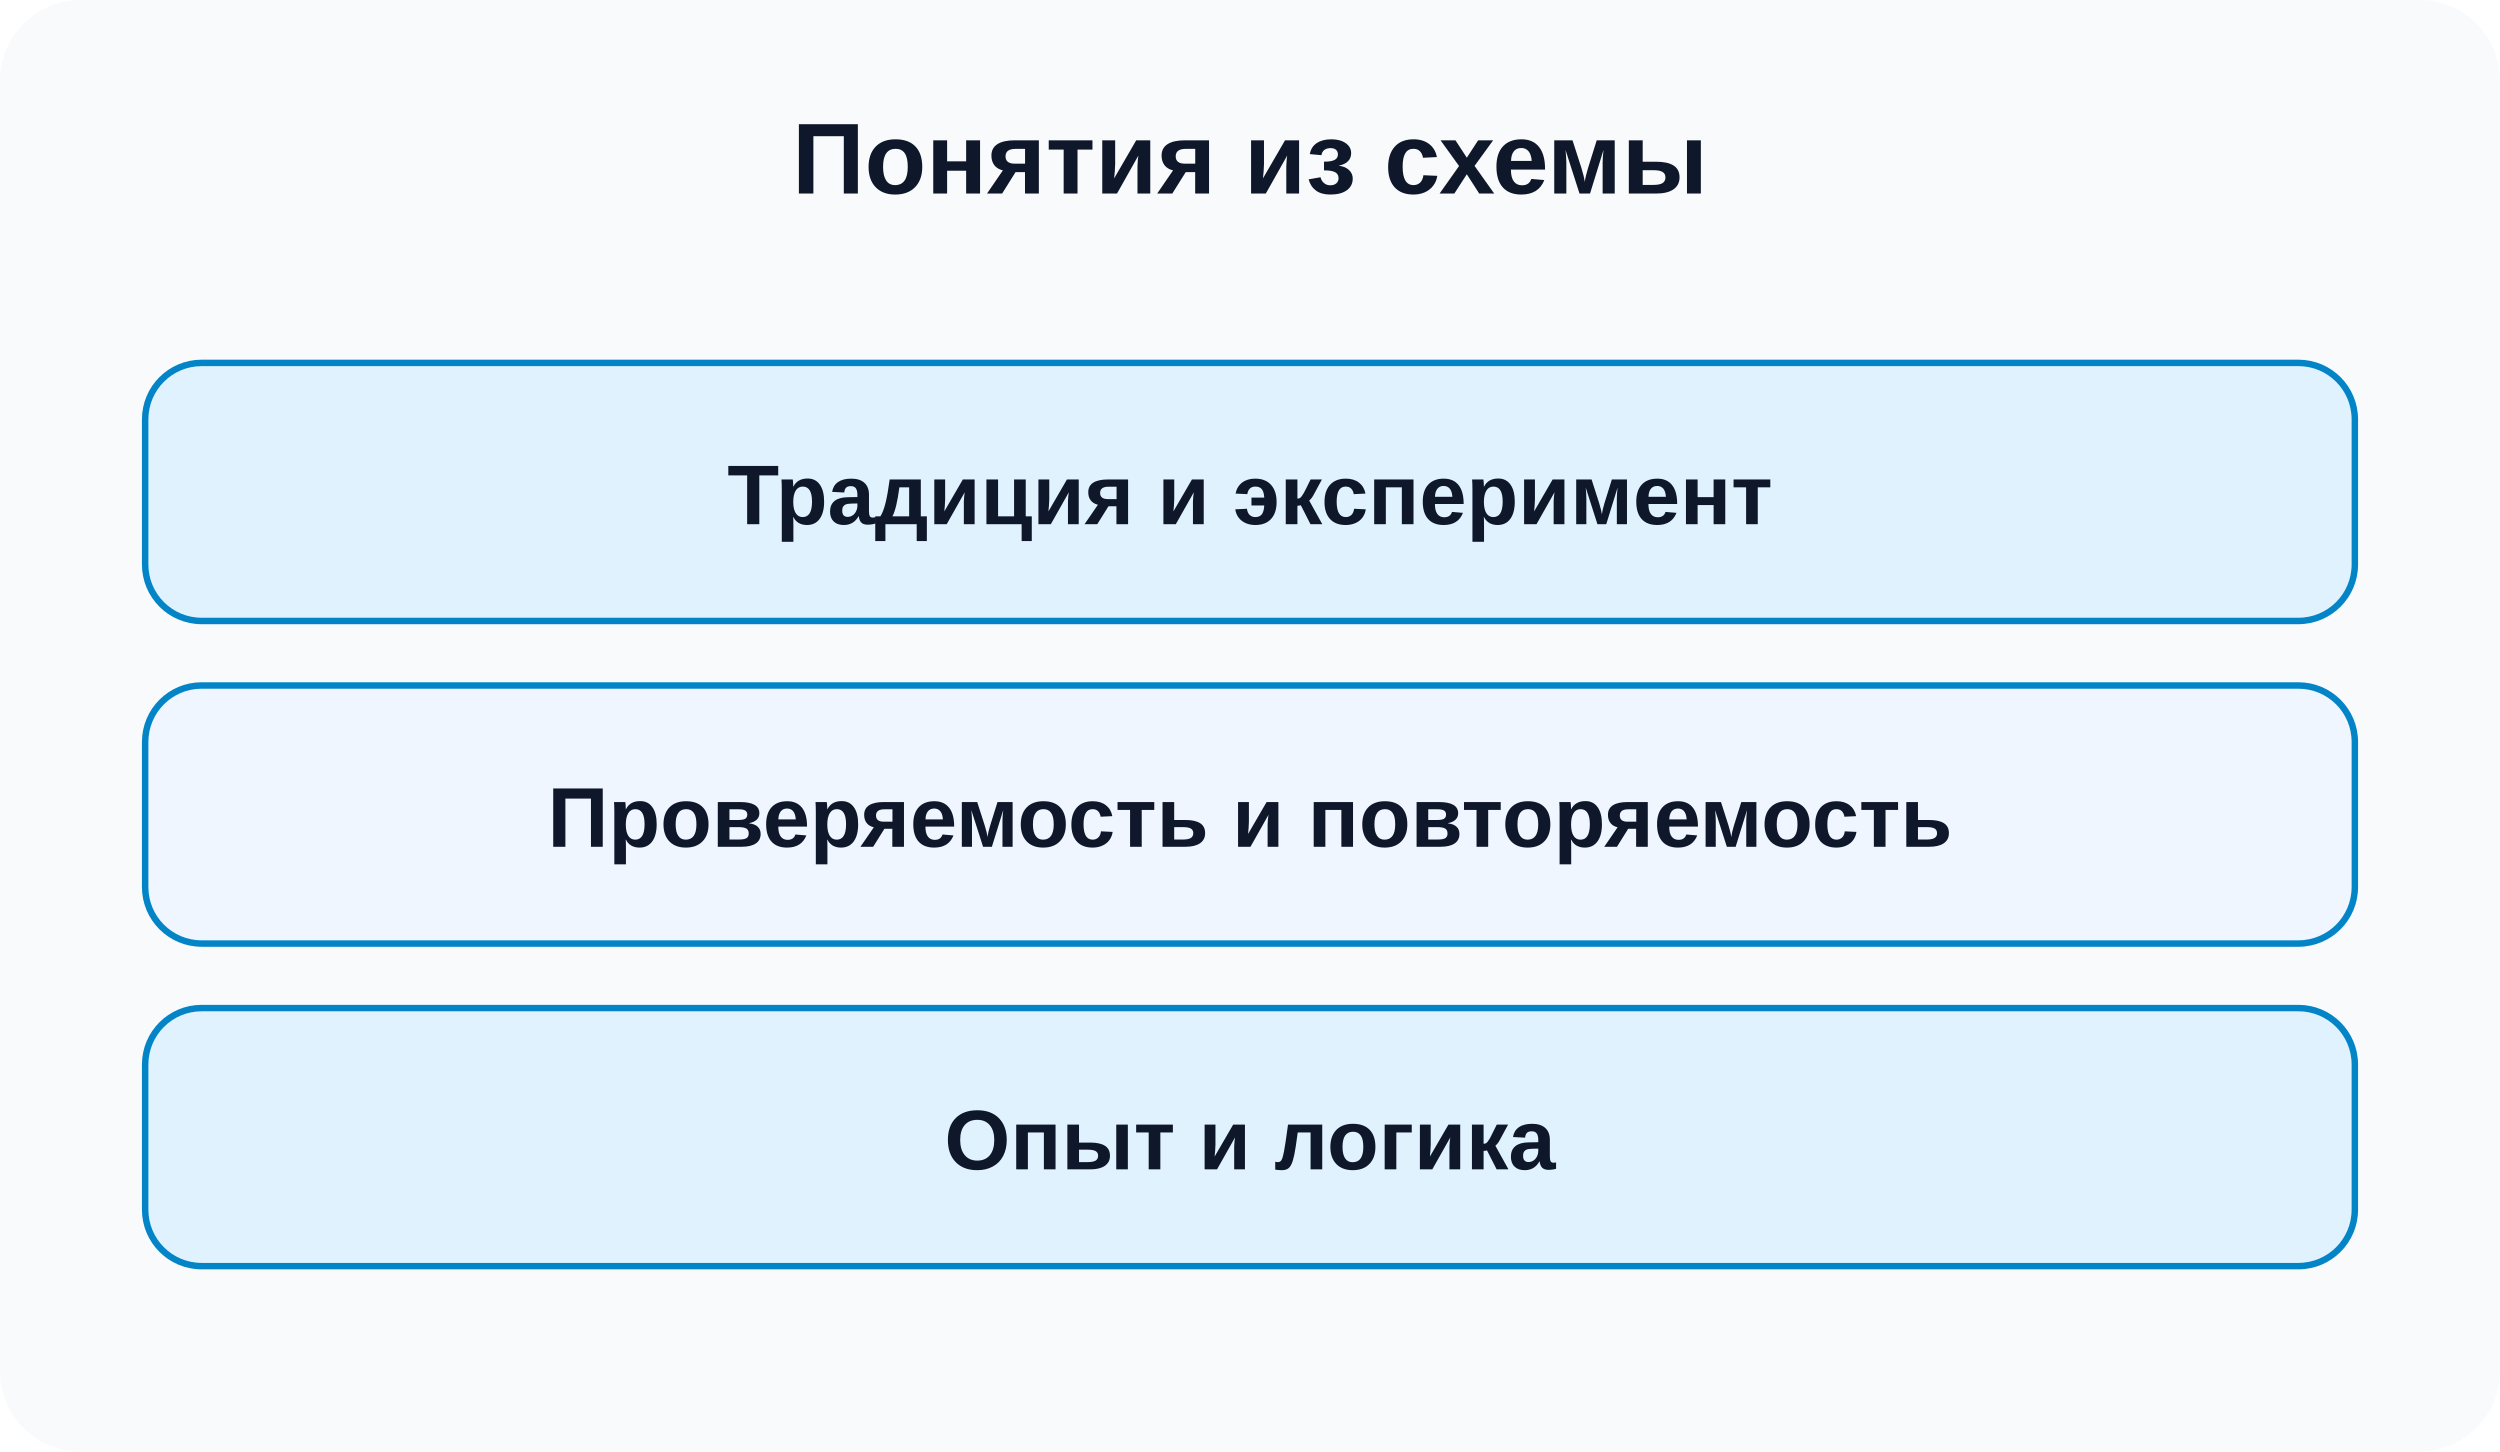
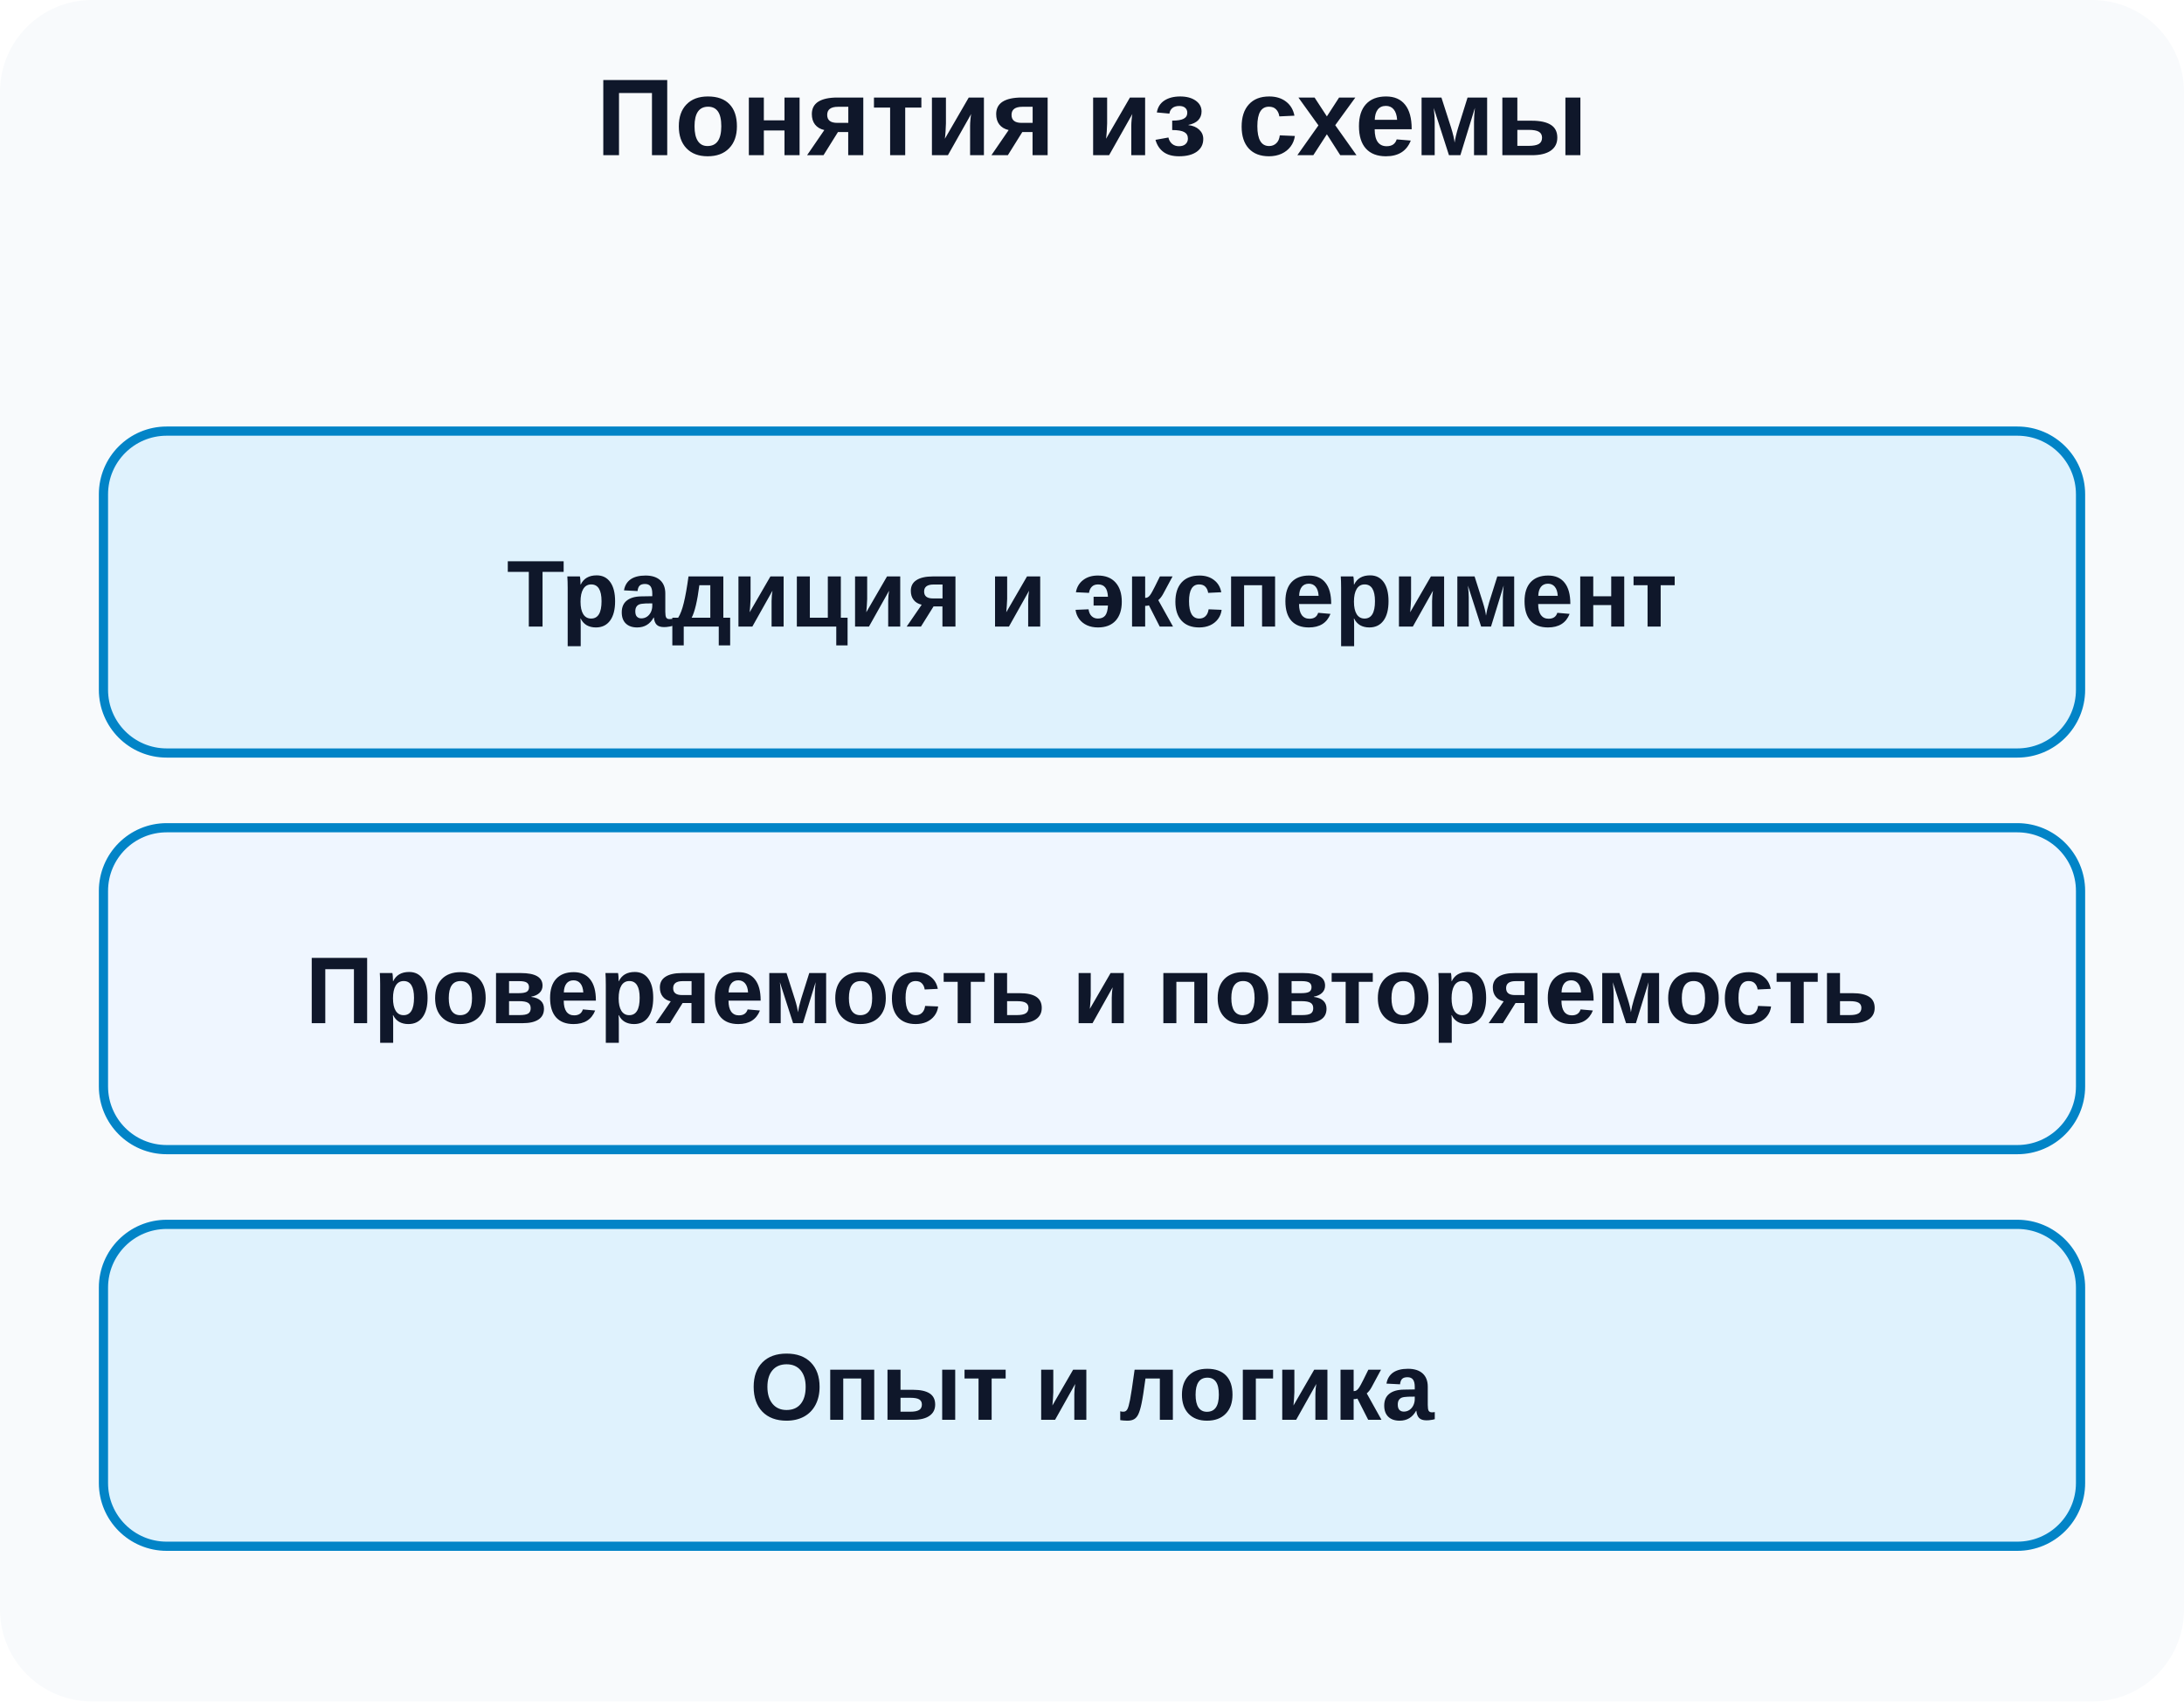
- <svg xmlns="http://www.w3.org/2000/svg" viewBox="0 0 620 360" role="img" aria-labelledby="title desc">
-   <rect width="100%" height="100%" fill="#f8fafc" rx="20" />
-   <text x="310" y="48" fill="#0f172a" text-anchor="middle" font-family="Arial, sans-serif" font-size="25" font-weight="700">Понятия из схемы</text>
-   <rect x="36" y="90" width="548" height="64" rx="14" fill="#e0f2fe" stroke="#0284c7" stroke-width="1.6" />
-   <text x="310" y="130" fill="#0f172a" text-anchor="middle" font-family="Arial, sans-serif" font-size="21" font-weight="600">Традиция и эксперимент</text>
-   <rect x="36" y="170" width="548" height="64" rx="14" fill="#eff6ff" stroke="#0284c7" stroke-width="1.6" />
-   <text x="310" y="210" fill="#0f172a" text-anchor="middle" font-family="Arial, sans-serif" font-size="21" font-weight="600">Проверяемость и повторяемость</text>
-   <rect x="36" y="250" width="548" height="64" rx="14" fill="#e0f2fe" stroke="#0284c7" stroke-width="1.6" />
-   <text x="310" y="290" fill="#0f172a" text-anchor="middle" font-family="Arial, sans-serif" font-size="21" font-weight="600">Опыт и логика</text>
+ <svg xmlns="http://www.w3.org/2000/svg" viewBox="0 0 380 296" role="img" aria-labelledby="title desc">
+   <rect width="380" height="296" rx="16" fill="#f8fafc" />
+   <text x="190" y="27" text-anchor="middle" fill="#0f172a" font-family="Arial,DejaVu Sans,sans-serif" font-size="19" font-weight="700">Понятия из схемы</text>
+   <rect x="18" y="75" width="344" height="56" rx="11" fill="#dff2fd" stroke="#0284c7" stroke-width="1.6" />
+   <text x="190" y="109" text-anchor="middle" font-family="Arial,DejaVu Sans,sans-serif" font-size="16.5" font-weight="600" fill="#0f172a">Традиция и эксперимент</text>
+   <rect x="18" y="144" width="344" height="56" rx="11" fill="#eff6ff" stroke="#0284c7" stroke-width="1.6" />
+   <text x="190" y="178" text-anchor="middle" font-family="Arial,DejaVu Sans,sans-serif" font-size="16.5" font-weight="600" fill="#0f172a">Проверяемость и повторяемость</text>
+   <rect x="18" y="213" width="344" height="56" rx="11" fill="#dff2fd" stroke="#0284c7" stroke-width="1.6" />
+   <text x="190" y="247" text-anchor="middle" font-family="Arial,DejaVu Sans,sans-serif" font-size="16.5" font-weight="600" fill="#0f172a">Опыт и логика</text>
</svg>
